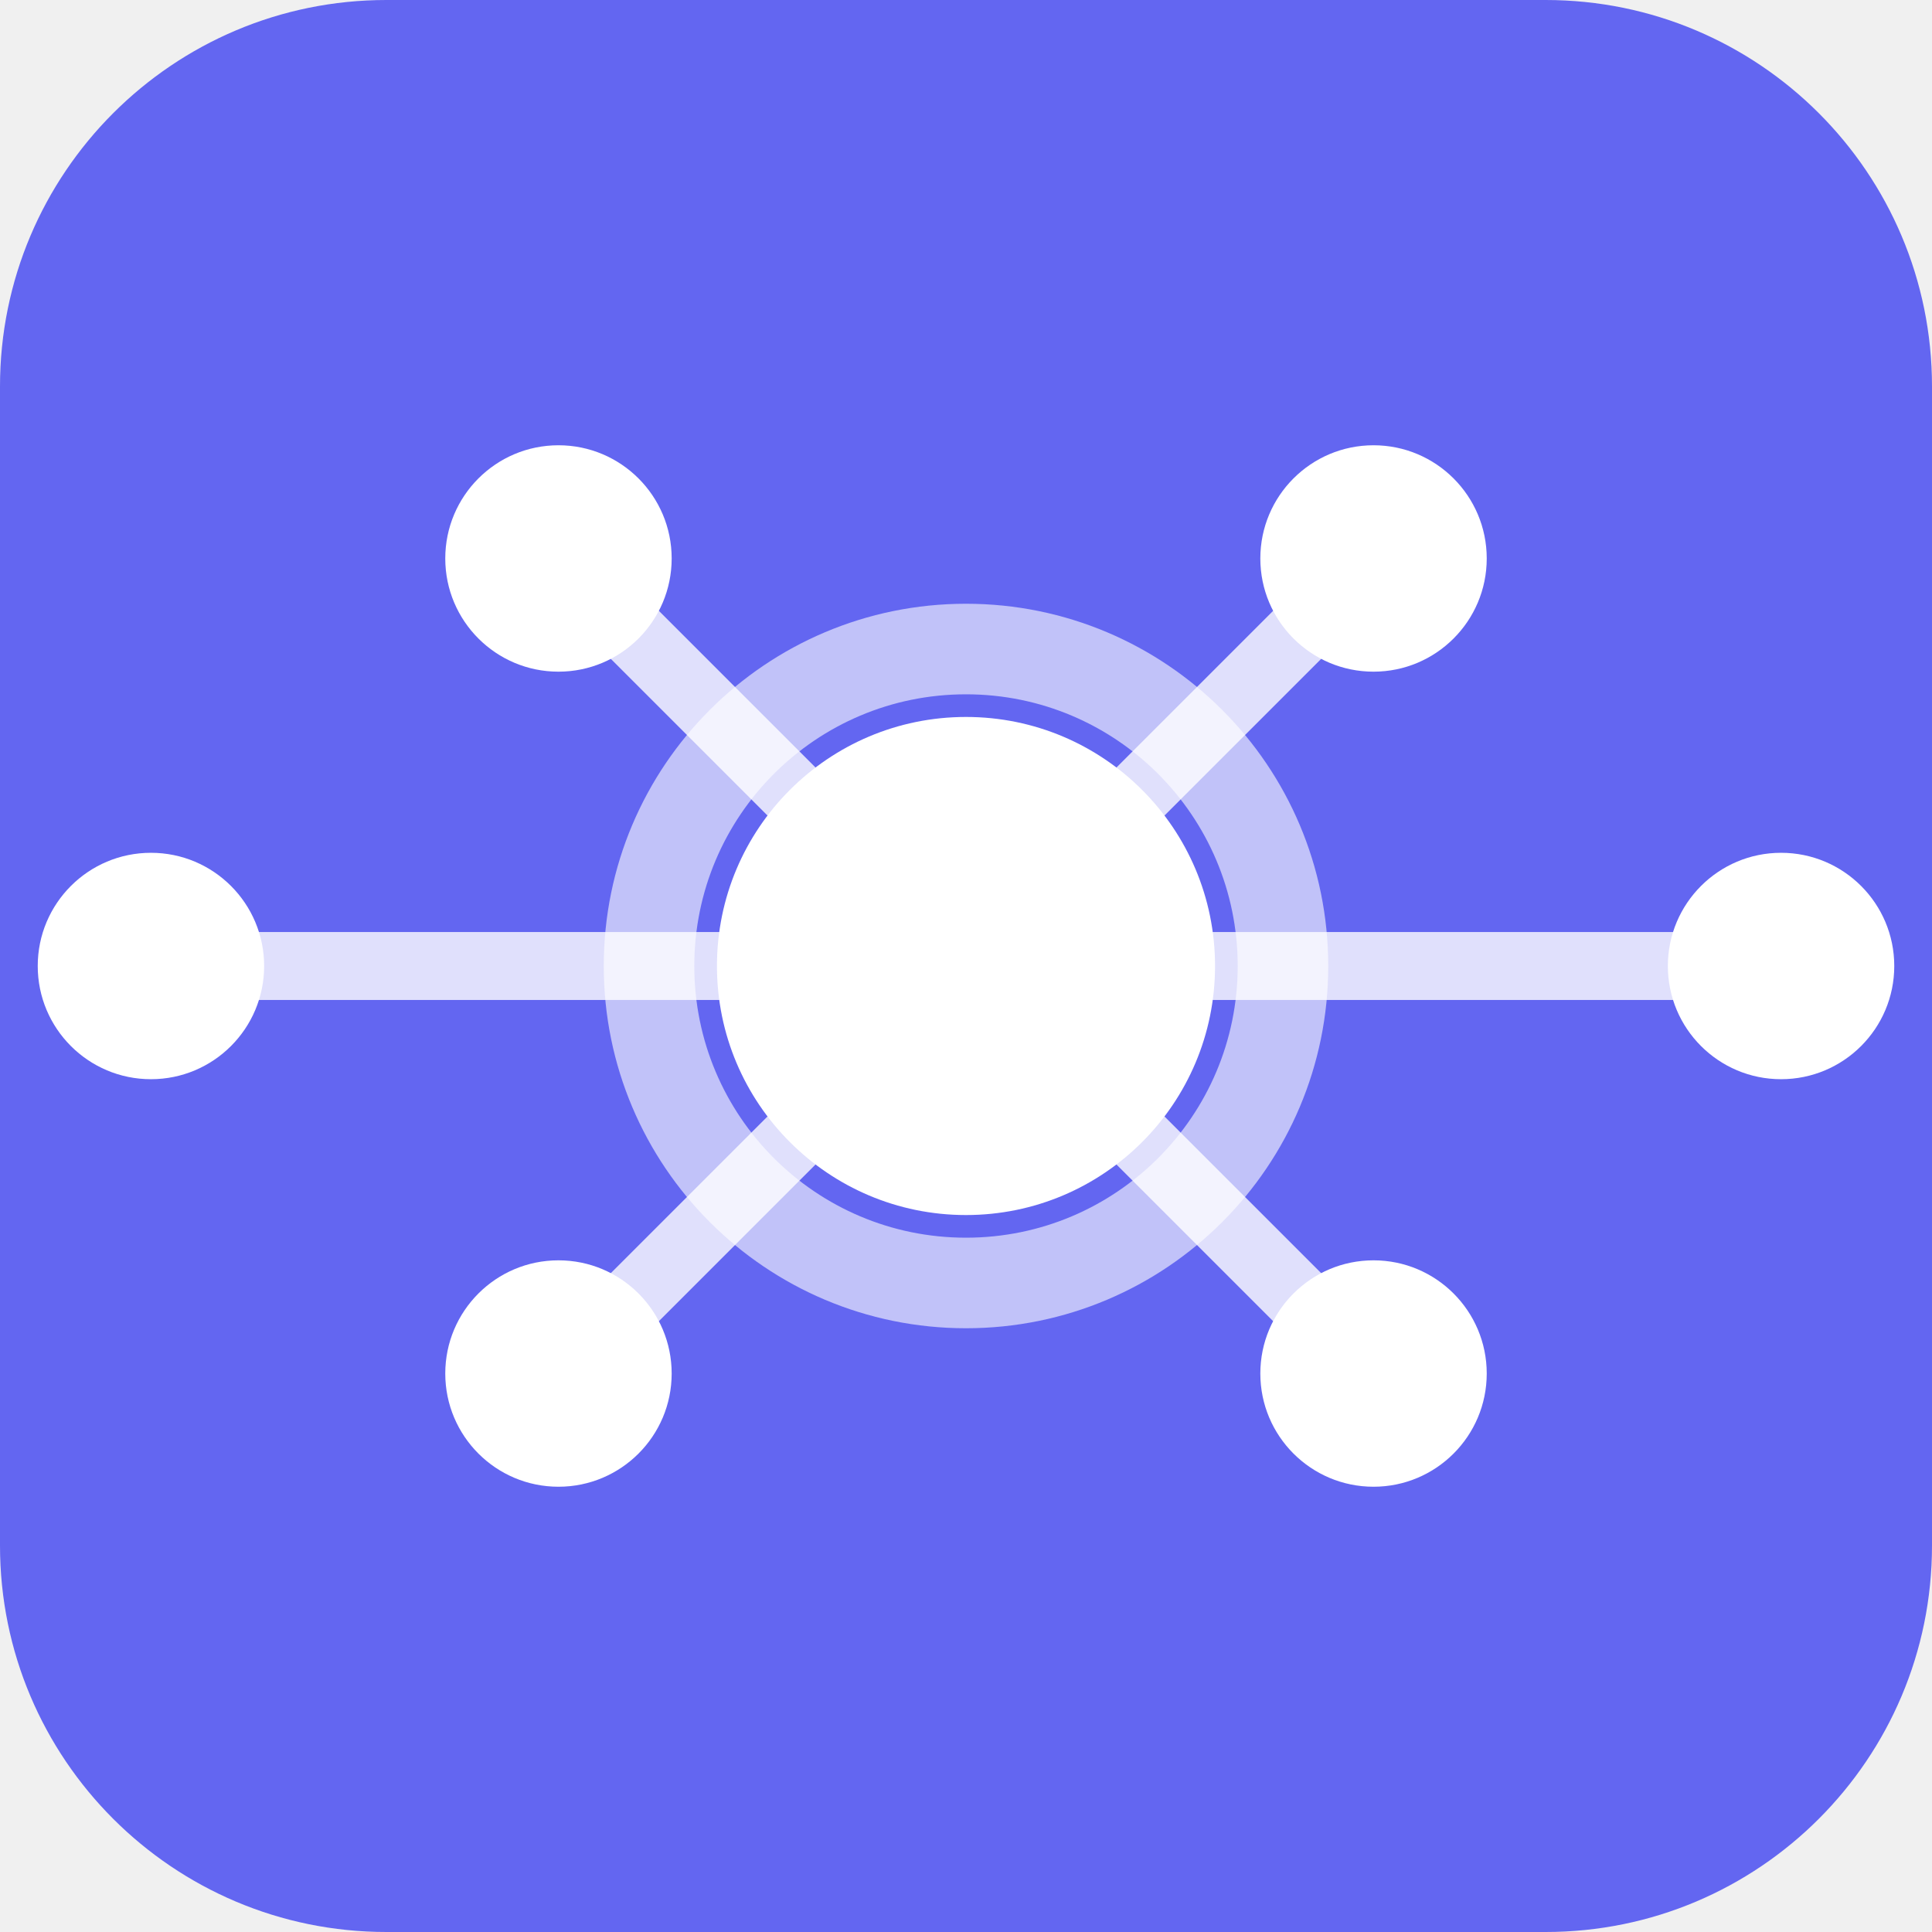
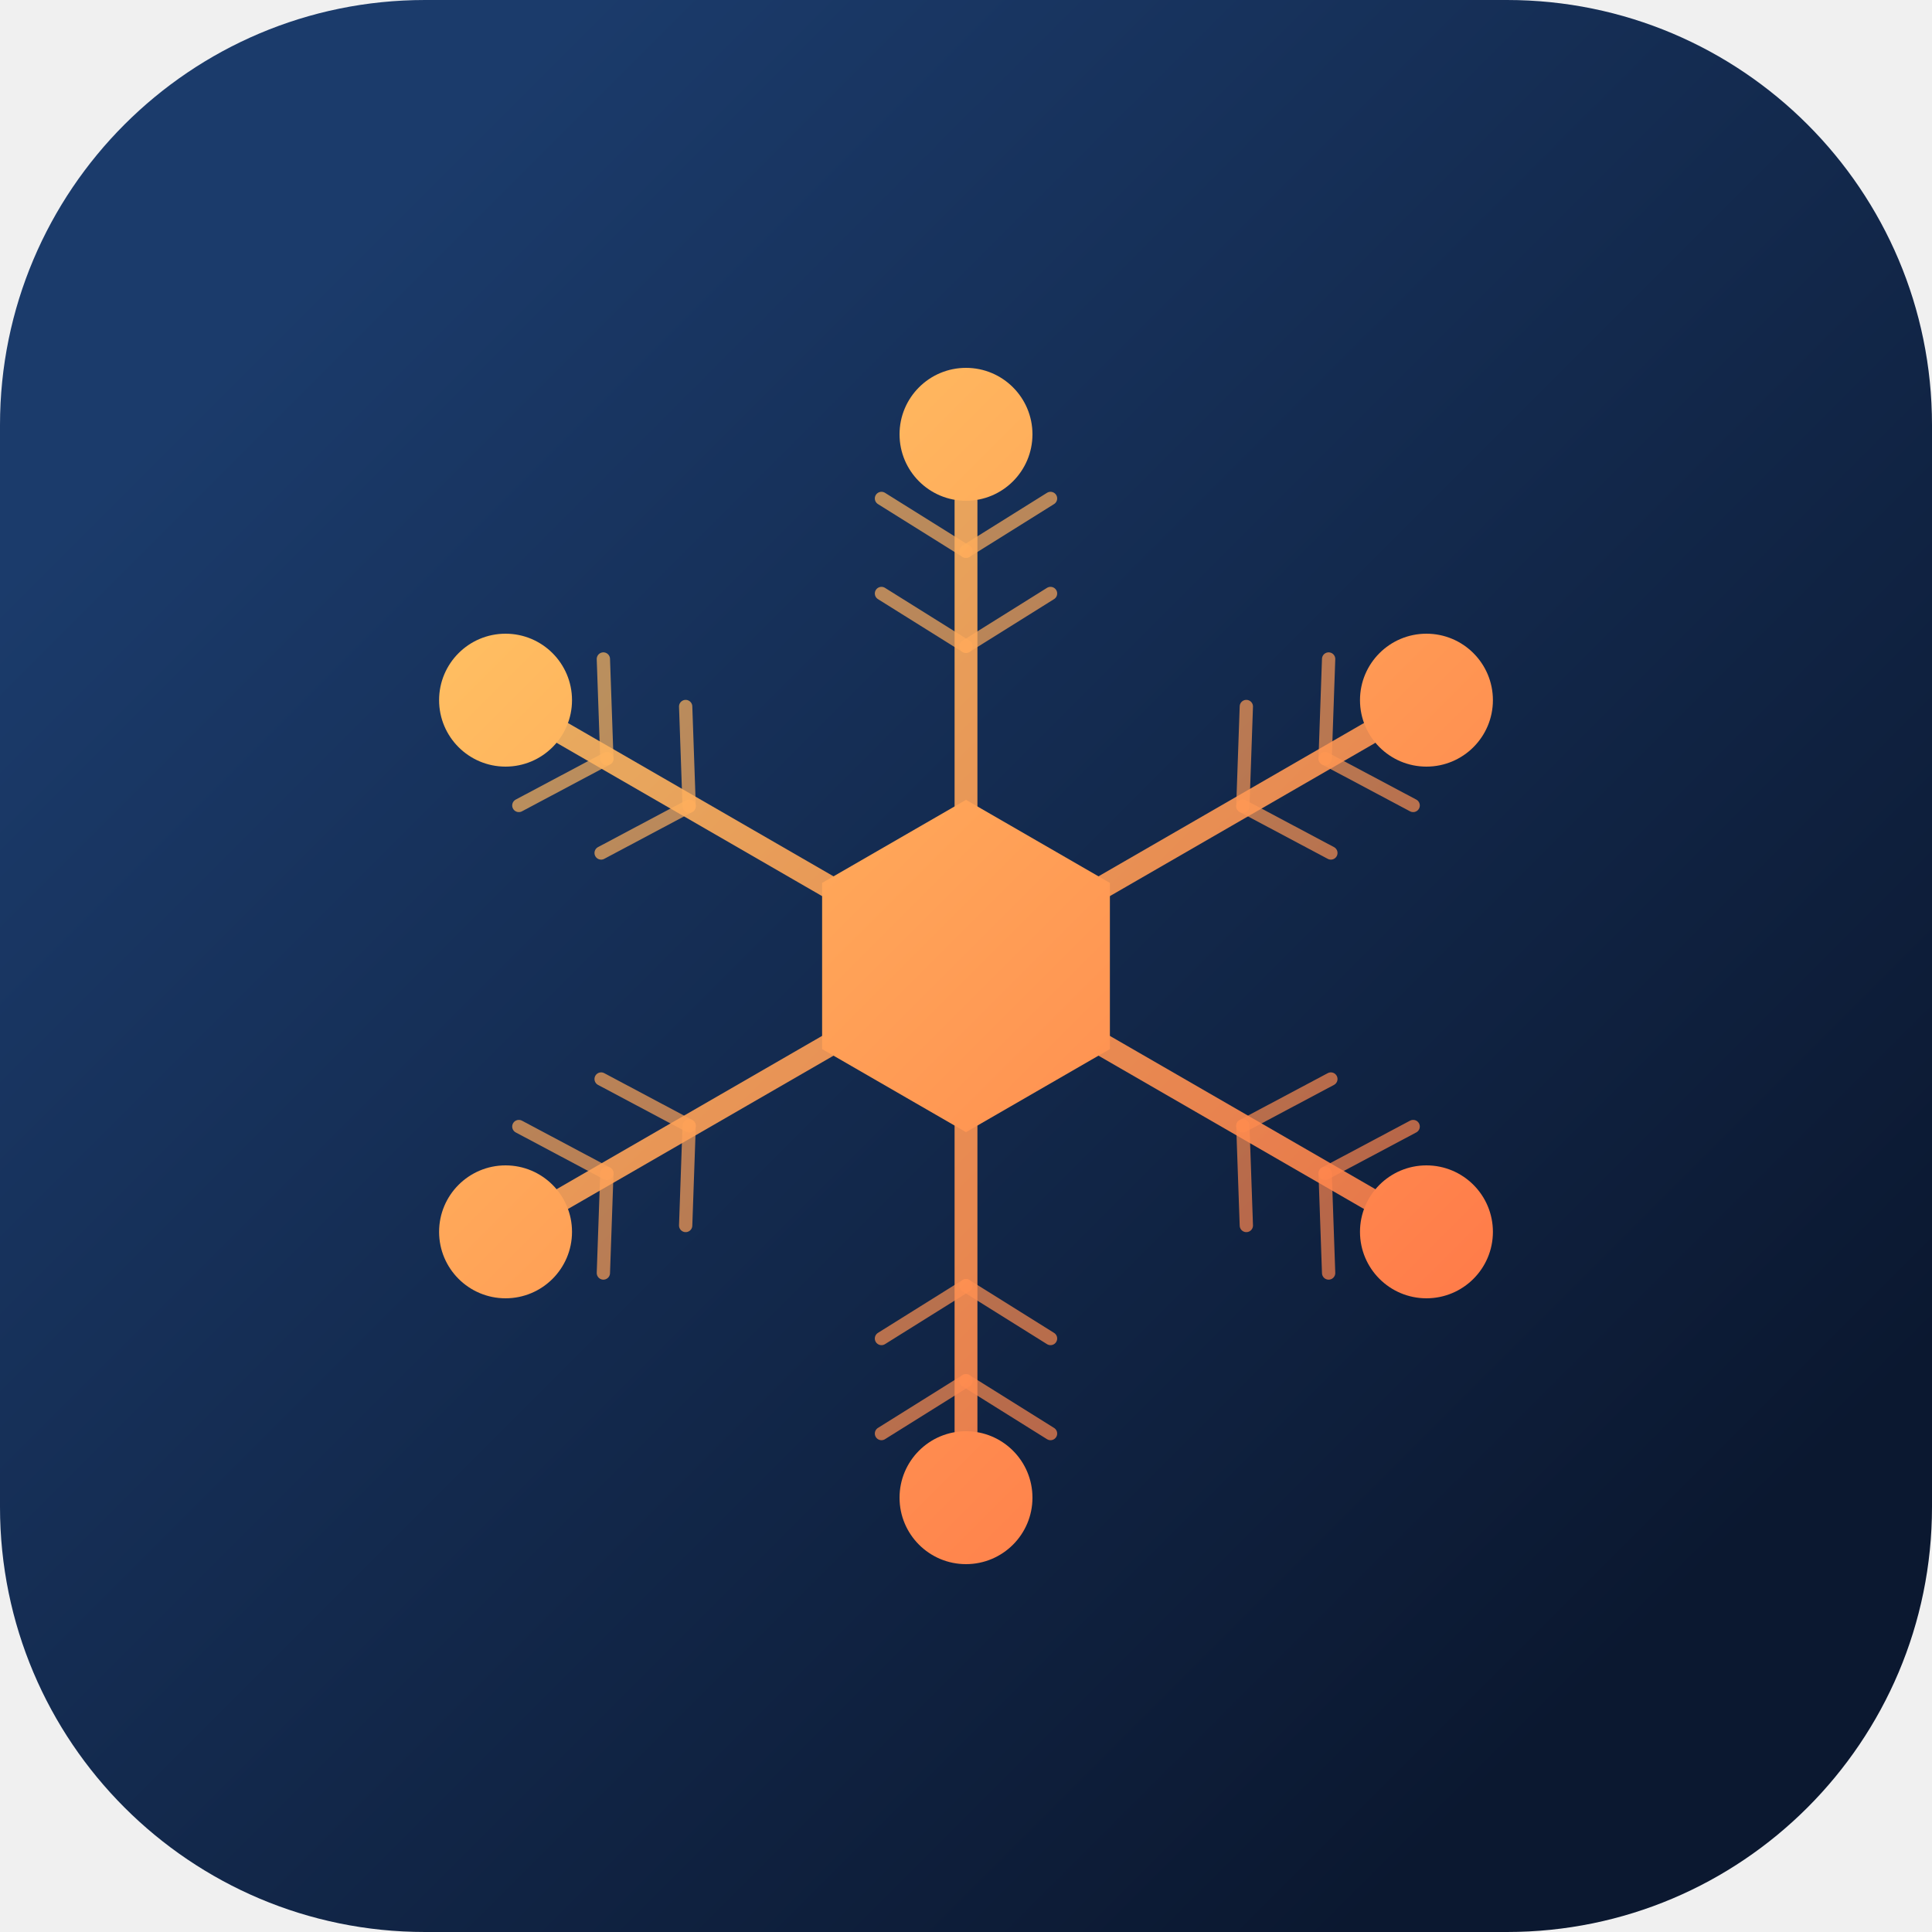
- <svg xmlns="http://www.w3.org/2000/svg" width="192" height="192" viewBox="0 0 192 192" fill="none">
-   <rect width="192" height="192" fill="#6366f1" rx="38.4" />
-   <g transform="translate(96, 96) scale(4.5)">
-     <line x1="0" y1="0" x2="18" y2="0" stroke="white" stroke-width="1.5" opacity="0.8" />
-     <line x1="0" y1="0" x2="-18" y2="0" stroke="white" stroke-width="1.5" opacity="0.8" />
-     <line x1="0" y1="0" x2="9" y2="-9" stroke="white" stroke-width="1.5" opacity="0.8" />
-     <line x1="0" y1="0" x2="9" y2="9" stroke="white" stroke-width="1.5" opacity="0.8" />
-     <line x1="0" y1="0" x2="-9" y2="9" stroke="white" stroke-width="1.5" opacity="0.8" />
-     <line x1="0" y1="0" x2="-9" y2="-9" stroke="white" stroke-width="1.5" opacity="0.8" />
-     <circle cx="18" cy="0" r="2.5" fill="white" />
-     <circle cx="-18" cy="0" r="2.5" fill="white" />
-     <circle cx="9" cy="-9" r="2.5" fill="white" />
-     <circle cx="9" cy="9" r="2.5" fill="white" />
-     <circle cx="-9" cy="9" r="2.5" fill="white" />
-     <circle cx="-9" cy="-9" r="2.5" fill="white" />
-     <circle cx="0" cy="0" r="5.5" fill="white" />
-     <circle cx="0" cy="0" r="7" stroke="white" stroke-width="2" opacity="0.6" fill="none" />
-     <circle cx="0" cy="0" r="3" fill="white" opacity="0.3" />
+ <svg xmlns="http://www.w3.org/2000/svg" width="192" height="192" viewBox="0 0 400 400">
+   <defs>
+     <linearGradient id="gBg" x1="60" y1="60" x2="340" y2="340" gradientUnits="userSpaceOnUse">
+       <stop offset="0%" stop-color="#1B3B6B" />
+       <stop offset="100%" stop-color="#0B1830" />
+     </linearGradient>
+     <linearGradient id="gMark" x1="60" y1="60" x2="340" y2="340" gradientUnits="userSpaceOnUse">
+       <stop offset="0%" stop-color="#FFCB66" />
+       <stop offset="100%" stop-color="#FF6F45" />
+     </linearGradient>
+   </defs>
+   <rect width="400" height="400" rx="88" fill="url(#gBg)" />
+   <g transform="translate(200,200) scale(0.86) translate(-200,-200)">
+     <line x1="200.0" y1="162.0" x2="200.0" y2="88.0" stroke="url(#gMark)" stroke-width="5.5" stroke-linecap="round" opacity="0.9" />
+     <line x1="232.91" y1="181.0" x2="296.99" y2="144.0" stroke="url(#gMark)" stroke-width="5.5" stroke-linecap="round" opacity="0.9" />
+     <line x1="232.91" y1="219.0" x2="296.99" y2="256.0" stroke="url(#gMark)" stroke-width="5.5" stroke-linecap="round" opacity="0.9" />
+     <line x1="200.0" y1="238.0" x2="200.0" y2="312.0" stroke="url(#gMark)" stroke-width="5.5" stroke-linecap="round" opacity="0.9" />
+     <line x1="167.09" y1="219.0" x2="103.01" y2="256.0" stroke="url(#gMark)" stroke-width="5.5" stroke-linecap="round" opacity="0.9" />
+     <line x1="167.09" y1="181.0" x2="103.01" y2="144.0" stroke="url(#gMark)" stroke-width="5.5" stroke-linecap="round" opacity="0.9" />
+     <line x1="200.0" y1="123.04" x2="179.65" y2="110.32" stroke="url(#gMark)" stroke-width="3.2" stroke-linecap="round" opacity="0.7" />
+     <line x1="200.0" y1="123.04" x2="220.35" y2="110.32" stroke="url(#gMark)" stroke-width="3.2" stroke-linecap="round" opacity="0.7" />
+     <line x1="200.0" y1="100.16" x2="179.65" y2="87.44" stroke="url(#gMark)" stroke-width="3.2" stroke-linecap="round" opacity="0.7" />
+     <line x1="200.0" y1="100.16" x2="220.35" y2="87.44" stroke="url(#gMark)" stroke-width="3.2" stroke-linecap="round" opacity="0.7" />
+     <line x1="266.65" y1="161.52" x2="267.49" y2="137.53" stroke="url(#gMark)" stroke-width="3.2" stroke-linecap="round" opacity="0.7" />
+     <line x1="266.65" y1="161.52" x2="287.84" y2="172.79" stroke="url(#gMark)" stroke-width="3.2" stroke-linecap="round" opacity="0.7" />
+     <line x1="286.46" y1="150.08" x2="287.3" y2="126.09" stroke="url(#gMark)" stroke-width="3.2" stroke-linecap="round" opacity="0.7" />
+     <line x1="286.46" y1="150.08" x2="307.65" y2="161.35" stroke="url(#gMark)" stroke-width="3.2" stroke-linecap="round" opacity="0.7" />
+     <line x1="266.65" y1="238.48" x2="287.84" y2="227.21" stroke="url(#gMark)" stroke-width="3.2" stroke-linecap="round" opacity="0.7" />
+     <line x1="266.65" y1="238.48" x2="267.49" y2="262.47" stroke="url(#gMark)" stroke-width="3.2" stroke-linecap="round" opacity="0.7" />
+     <line x1="286.46" y1="249.92" x2="307.65" y2="238.65" stroke="url(#gMark)" stroke-width="3.2" stroke-linecap="round" opacity="0.7" />
+     <line x1="286.46" y1="249.92" x2="287.3" y2="273.91" stroke="url(#gMark)" stroke-width="3.2" stroke-linecap="round" opacity="0.7" />
+     <line x1="200.0" y1="276.96" x2="220.35" y2="289.68" stroke="url(#gMark)" stroke-width="3.2" stroke-linecap="round" opacity="0.7" />
+     <line x1="200.0" y1="276.96" x2="179.65" y2="289.68" stroke="url(#gMark)" stroke-width="3.2" stroke-linecap="round" opacity="0.7" />
+     <line x1="200.0" y1="299.84" x2="220.35" y2="312.56" stroke="url(#gMark)" stroke-width="3.2" stroke-linecap="round" opacity="0.7" />
+     <line x1="200.0" y1="299.84" x2="179.65" y2="312.56" stroke="url(#gMark)" stroke-width="3.2" stroke-linecap="round" opacity="0.7" />
+     <line x1="133.35" y1="238.48" x2="132.51" y2="262.47" stroke="url(#gMark)" stroke-width="3.2" stroke-linecap="round" opacity="0.7" />
+     <line x1="133.35" y1="238.48" x2="112.16" y2="227.21" stroke="url(#gMark)" stroke-width="3.2" stroke-linecap="round" opacity="0.7" />
+     <line x1="113.54" y1="249.92" x2="112.7" y2="273.91" stroke="url(#gMark)" stroke-width="3.2" stroke-linecap="round" opacity="0.7" />
+     <line x1="113.54" y1="249.92" x2="92.35" y2="238.65" stroke="url(#gMark)" stroke-width="3.2" stroke-linecap="round" opacity="0.7" />
+     <line x1="133.35" y1="161.52" x2="112.16" y2="172.79" stroke="url(#gMark)" stroke-width="3.2" stroke-linecap="round" opacity="0.7" />
+     <line x1="133.35" y1="161.52" x2="132.51" y2="137.53" stroke="url(#gMark)" stroke-width="3.2" stroke-linecap="round" opacity="0.7" />
+     <line x1="113.54" y1="150.08" x2="92.35" y2="161.35" stroke="url(#gMark)" stroke-width="3.2" stroke-linecap="round" opacity="0.7" />
+     <line x1="113.54" y1="150.08" x2="112.7" y2="126.09" stroke="url(#gMark)" stroke-width="3.2" stroke-linecap="round" opacity="0.7" />
+     <polygon points="200.0,160.0 234.64,180.0 234.64,220.0 200.0,240.0 165.36,220.0 165.36,180.0" fill="url(#gMark)" />
+     <circle cx="200.0" cy="72.0" r="16" fill="url(#gMark)" />
+     <circle cx="310.85" cy="136.0" r="16" fill="url(#gMark)" />
+     <circle cx="310.85" cy="264.0" r="16" fill="url(#gMark)" />
+     <circle cx="200.0" cy="328.0" r="16" fill="url(#gMark)" />
+     <circle cx="89.15" cy="264.0" r="16" fill="url(#gMark)" />
+     <circle cx="89.15" cy="136.0" r="16" fill="url(#gMark)" />
  </g>
</svg>
